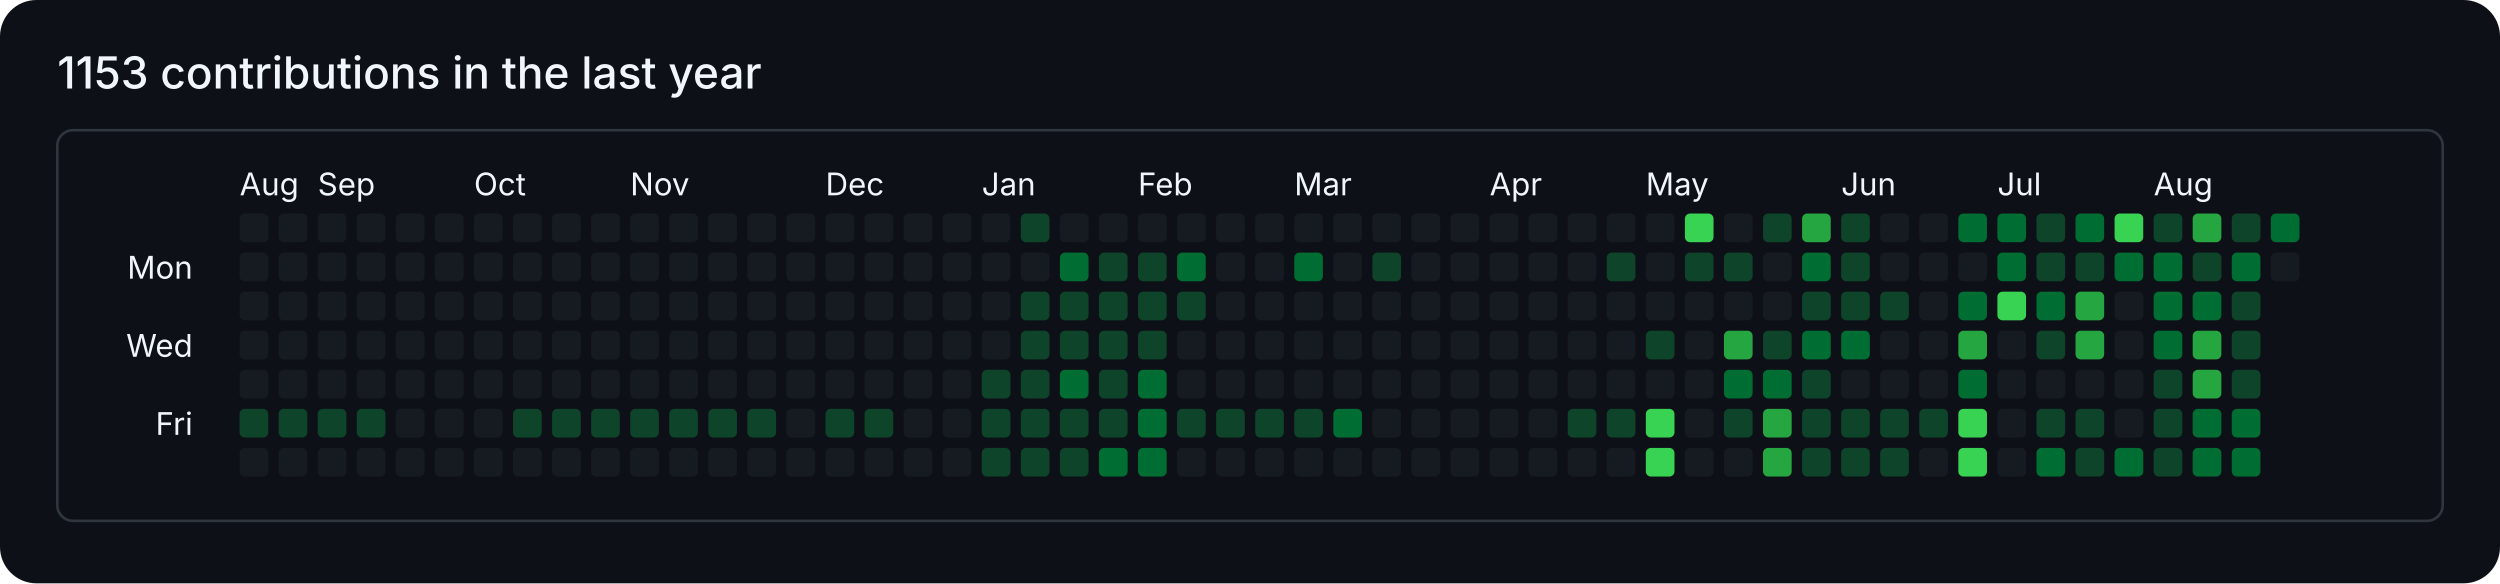
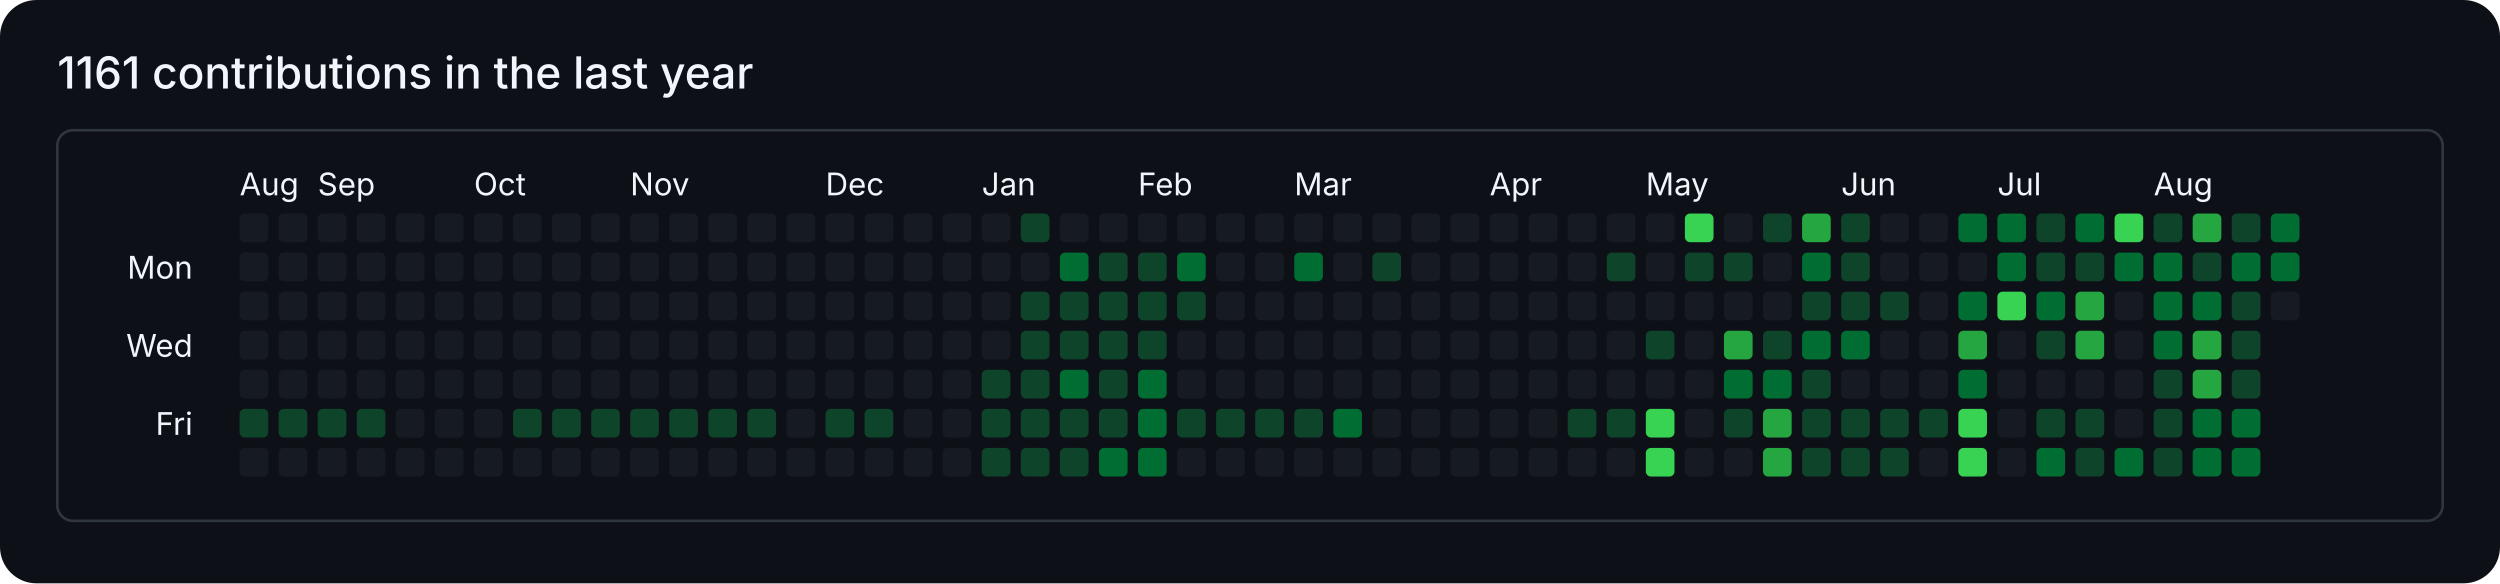
<svg xmlns="http://www.w3.org/2000/svg" width="1200" height="280" viewBox="0 0 960 224" fill="none" role="img" aria-label="AleksZyro GitHub contribution calendar">
  <style>
    .title { font: 500 17px -apple-system, BlinkMacSystemFont, 'Segoe UI', sans-serif; fill: #f0f6fc; }
    .month-label, .weekday-label, .legend, .hint { font: 400 12px -apple-system, BlinkMacSystemFont, 'Segoe UI', sans-serif; fill: #f0f6fc; }
    .hint, .legend-muted { fill: #8b949e; }
    .day-cell { shape-rendering: geometricPrecision; }
  </style>
  <rect width="960" height="224" rx="14" fill="#0d1117" />
-   <text x="22" y="34" class="title">1153 contributions in the last year</text>
+   <text x="22" y="34" class="title">1161 contributions in the last year</text>
  <rect x="22" y="50" width="916" height="150" rx="6" fill="none" stroke="#30363d" />
  <text x="92" y="75" class="month-label">Aug</text>
  <text x="122" y="75" class="month-label">Sep</text>
  <text x="182" y="75" class="month-label">Oct</text>
  <text x="242" y="75" class="month-label">Nov</text>
  <text x="317" y="75" class="month-label">Dec</text>
  <text x="377" y="75" class="month-label">Jan</text>
  <text x="437" y="75" class="month-label">Feb</text>
  <text x="497" y="75" class="month-label">Mar</text>
  <text x="572" y="75" class="month-label">Apr</text>
  <text x="632" y="75" class="month-label">May</text>
  <text x="707" y="75" class="month-label">Jun</text>
  <text x="767" y="75" class="month-label">Jul</text>
  <text x="827" y="75" class="month-label">Aug</text>
  <text x="74" y="107" class="weekday-label" text-anchor="end">Mon</text>
  <text x="74" y="137" class="weekday-label" text-anchor="end">Wed</text>
  <text x="74" y="167" class="weekday-label" text-anchor="end">Fri</text>
  <rect class="day-cell" x="92" y="82" width="11" height="11" rx="2" fill="#161b22" />
  <rect class="day-cell" x="92" y="97" width="11" height="11" rx="2" fill="#161b22" />
  <rect class="day-cell" x="92" y="112" width="11" height="11" rx="2" fill="#161b22" />
  <rect class="day-cell" x="92" y="127" width="11" height="11" rx="2" fill="#161b22" />
  <rect class="day-cell" x="92" y="142" width="11" height="11" rx="2" fill="#161b22" />
  <rect class="day-cell" x="92" y="157" width="11" height="11" rx="2" fill="#0e4429" />
  <rect class="day-cell" x="92" y="172" width="11" height="11" rx="2" fill="#161b22" />
  <rect class="day-cell" x="107" y="82" width="11" height="11" rx="2" fill="#161b22" />
  <rect class="day-cell" x="107" y="97" width="11" height="11" rx="2" fill="#161b22" />
  <rect class="day-cell" x="107" y="112" width="11" height="11" rx="2" fill="#161b22" />
  <rect class="day-cell" x="107" y="127" width="11" height="11" rx="2" fill="#161b22" />
  <rect class="day-cell" x="107" y="142" width="11" height="11" rx="2" fill="#161b22" />
  <rect class="day-cell" x="107" y="157" width="11" height="11" rx="2" fill="#0e4429" />
  <rect class="day-cell" x="107" y="172" width="11" height="11" rx="2" fill="#161b22" />
  <rect class="day-cell" x="122" y="82" width="11" height="11" rx="2" fill="#161b22" />
  <rect class="day-cell" x="122" y="97" width="11" height="11" rx="2" fill="#161b22" />
  <rect class="day-cell" x="122" y="112" width="11" height="11" rx="2" fill="#161b22" />
  <rect class="day-cell" x="122" y="127" width="11" height="11" rx="2" fill="#161b22" />
  <rect class="day-cell" x="122" y="142" width="11" height="11" rx="2" fill="#161b22" />
  <rect class="day-cell" x="122" y="157" width="11" height="11" rx="2" fill="#0e4429" />
  <rect class="day-cell" x="122" y="172" width="11" height="11" rx="2" fill="#161b22" />
  <rect class="day-cell" x="137" y="82" width="11" height="11" rx="2" fill="#161b22" />
  <rect class="day-cell" x="137" y="97" width="11" height="11" rx="2" fill="#161b22" />
  <rect class="day-cell" x="137" y="112" width="11" height="11" rx="2" fill="#161b22" />
  <rect class="day-cell" x="137" y="127" width="11" height="11" rx="2" fill="#161b22" />
  <rect class="day-cell" x="137" y="142" width="11" height="11" rx="2" fill="#161b22" />
  <rect class="day-cell" x="137" y="157" width="11" height="11" rx="2" fill="#0e4429" />
  <rect class="day-cell" x="137" y="172" width="11" height="11" rx="2" fill="#161b22" />
  <rect class="day-cell" x="152" y="82" width="11" height="11" rx="2" fill="#161b22" />
  <rect class="day-cell" x="152" y="97" width="11" height="11" rx="2" fill="#161b22" />
  <rect class="day-cell" x="152" y="112" width="11" height="11" rx="2" fill="#161b22" />
  <rect class="day-cell" x="152" y="127" width="11" height="11" rx="2" fill="#161b22" />
  <rect class="day-cell" x="152" y="142" width="11" height="11" rx="2" fill="#161b22" />
  <rect class="day-cell" x="152" y="157" width="11" height="11" rx="2" fill="#161b22" />
  <rect class="day-cell" x="152" y="172" width="11" height="11" rx="2" fill="#161b22" />
  <rect class="day-cell" x="167" y="82" width="11" height="11" rx="2" fill="#161b22" />
  <rect class="day-cell" x="167" y="97" width="11" height="11" rx="2" fill="#161b22" />
  <rect class="day-cell" x="167" y="112" width="11" height="11" rx="2" fill="#161b22" />
  <rect class="day-cell" x="167" y="127" width="11" height="11" rx="2" fill="#161b22" />
  <rect class="day-cell" x="167" y="142" width="11" height="11" rx="2" fill="#161b22" />
  <rect class="day-cell" x="167" y="157" width="11" height="11" rx="2" fill="#161b22" />
  <rect class="day-cell" x="167" y="172" width="11" height="11" rx="2" fill="#161b22" />
  <rect class="day-cell" x="182" y="82" width="11" height="11" rx="2" fill="#161b22" />
  <rect class="day-cell" x="182" y="97" width="11" height="11" rx="2" fill="#161b22" />
  <rect class="day-cell" x="182" y="112" width="11" height="11" rx="2" fill="#161b22" />
  <rect class="day-cell" x="182" y="127" width="11" height="11" rx="2" fill="#161b22" />
  <rect class="day-cell" x="182" y="142" width="11" height="11" rx="2" fill="#161b22" />
  <rect class="day-cell" x="182" y="157" width="11" height="11" rx="2" fill="#161b22" />
  <rect class="day-cell" x="182" y="172" width="11" height="11" rx="2" fill="#161b22" />
  <rect class="day-cell" x="197" y="82" width="11" height="11" rx="2" fill="#161b22" />
  <rect class="day-cell" x="197" y="97" width="11" height="11" rx="2" fill="#161b22" />
  <rect class="day-cell" x="197" y="112" width="11" height="11" rx="2" fill="#161b22" />
  <rect class="day-cell" x="197" y="127" width="11" height="11" rx="2" fill="#161b22" />
  <rect class="day-cell" x="197" y="142" width="11" height="11" rx="2" fill="#161b22" />
  <rect class="day-cell" x="197" y="157" width="11" height="11" rx="2" fill="#0e4429" />
  <rect class="day-cell" x="197" y="172" width="11" height="11" rx="2" fill="#161b22" />
  <rect class="day-cell" x="212" y="82" width="11" height="11" rx="2" fill="#161b22" />
  <rect class="day-cell" x="212" y="97" width="11" height="11" rx="2" fill="#161b22" />
  <rect class="day-cell" x="212" y="112" width="11" height="11" rx="2" fill="#161b22" />
  <rect class="day-cell" x="212" y="127" width="11" height="11" rx="2" fill="#161b22" />
  <rect class="day-cell" x="212" y="142" width="11" height="11" rx="2" fill="#161b22" />
  <rect class="day-cell" x="212" y="157" width="11" height="11" rx="2" fill="#0e4429" />
  <rect class="day-cell" x="212" y="172" width="11" height="11" rx="2" fill="#161b22" />
  <rect class="day-cell" x="227" y="82" width="11" height="11" rx="2" fill="#161b22" />
  <rect class="day-cell" x="227" y="97" width="11" height="11" rx="2" fill="#161b22" />
  <rect class="day-cell" x="227" y="112" width="11" height="11" rx="2" fill="#161b22" />
  <rect class="day-cell" x="227" y="127" width="11" height="11" rx="2" fill="#161b22" />
  <rect class="day-cell" x="227" y="142" width="11" height="11" rx="2" fill="#161b22" />
  <rect class="day-cell" x="227" y="157" width="11" height="11" rx="2" fill="#0e4429" />
  <rect class="day-cell" x="227" y="172" width="11" height="11" rx="2" fill="#161b22" />
  <rect class="day-cell" x="242" y="82" width="11" height="11" rx="2" fill="#161b22" />
  <rect class="day-cell" x="242" y="97" width="11" height="11" rx="2" fill="#161b22" />
  <rect class="day-cell" x="242" y="112" width="11" height="11" rx="2" fill="#161b22" />
  <rect class="day-cell" x="242" y="127" width="11" height="11" rx="2" fill="#161b22" />
  <rect class="day-cell" x="242" y="142" width="11" height="11" rx="2" fill="#161b22" />
  <rect class="day-cell" x="242" y="157" width="11" height="11" rx="2" fill="#0e4429" />
  <rect class="day-cell" x="242" y="172" width="11" height="11" rx="2" fill="#161b22" />
  <rect class="day-cell" x="257" y="82" width="11" height="11" rx="2" fill="#161b22" />
  <rect class="day-cell" x="257" y="97" width="11" height="11" rx="2" fill="#161b22" />
  <rect class="day-cell" x="257" y="112" width="11" height="11" rx="2" fill="#161b22" />
  <rect class="day-cell" x="257" y="127" width="11" height="11" rx="2" fill="#161b22" />
  <rect class="day-cell" x="257" y="142" width="11" height="11" rx="2" fill="#161b22" />
  <rect class="day-cell" x="257" y="157" width="11" height="11" rx="2" fill="#0e4429" />
  <rect class="day-cell" x="257" y="172" width="11" height="11" rx="2" fill="#161b22" />
  <rect class="day-cell" x="272" y="82" width="11" height="11" rx="2" fill="#161b22" />
  <rect class="day-cell" x="272" y="97" width="11" height="11" rx="2" fill="#161b22" />
  <rect class="day-cell" x="272" y="112" width="11" height="11" rx="2" fill="#161b22" />
  <rect class="day-cell" x="272" y="127" width="11" height="11" rx="2" fill="#161b22" />
  <rect class="day-cell" x="272" y="142" width="11" height="11" rx="2" fill="#161b22" />
  <rect class="day-cell" x="272" y="157" width="11" height="11" rx="2" fill="#0e4429" />
  <rect class="day-cell" x="272" y="172" width="11" height="11" rx="2" fill="#161b22" />
  <rect class="day-cell" x="287" y="82" width="11" height="11" rx="2" fill="#161b22" />
  <rect class="day-cell" x="287" y="97" width="11" height="11" rx="2" fill="#161b22" />
  <rect class="day-cell" x="287" y="112" width="11" height="11" rx="2" fill="#161b22" />
  <rect class="day-cell" x="287" y="127" width="11" height="11" rx="2" fill="#161b22" />
  <rect class="day-cell" x="287" y="142" width="11" height="11" rx="2" fill="#161b22" />
  <rect class="day-cell" x="287" y="157" width="11" height="11" rx="2" fill="#0e4429" />
  <rect class="day-cell" x="287" y="172" width="11" height="11" rx="2" fill="#161b22" />
  <rect class="day-cell" x="302" y="82" width="11" height="11" rx="2" fill="#161b22" />
  <rect class="day-cell" x="302" y="97" width="11" height="11" rx="2" fill="#161b22" />
  <rect class="day-cell" x="302" y="112" width="11" height="11" rx="2" fill="#161b22" />
  <rect class="day-cell" x="302" y="127" width="11" height="11" rx="2" fill="#161b22" />
  <rect class="day-cell" x="302" y="142" width="11" height="11" rx="2" fill="#161b22" />
  <rect class="day-cell" x="302" y="157" width="11" height="11" rx="2" fill="#161b22" />
  <rect class="day-cell" x="302" y="172" width="11" height="11" rx="2" fill="#161b22" />
  <rect class="day-cell" x="317" y="82" width="11" height="11" rx="2" fill="#161b22" />
  <rect class="day-cell" x="317" y="97" width="11" height="11" rx="2" fill="#161b22" />
  <rect class="day-cell" x="317" y="112" width="11" height="11" rx="2" fill="#161b22" />
  <rect class="day-cell" x="317" y="127" width="11" height="11" rx="2" fill="#161b22" />
  <rect class="day-cell" x="317" y="142" width="11" height="11" rx="2" fill="#161b22" />
  <rect class="day-cell" x="317" y="157" width="11" height="11" rx="2" fill="#0e4429" />
  <rect class="day-cell" x="317" y="172" width="11" height="11" rx="2" fill="#161b22" />
  <rect class="day-cell" x="332" y="82" width="11" height="11" rx="2" fill="#161b22" />
  <rect class="day-cell" x="332" y="97" width="11" height="11" rx="2" fill="#161b22" />
  <rect class="day-cell" x="332" y="112" width="11" height="11" rx="2" fill="#161b22" />
  <rect class="day-cell" x="332" y="127" width="11" height="11" rx="2" fill="#161b22" />
  <rect class="day-cell" x="332" y="142" width="11" height="11" rx="2" fill="#161b22" />
  <rect class="day-cell" x="332" y="157" width="11" height="11" rx="2" fill="#0e4429" />
  <rect class="day-cell" x="332" y="172" width="11" height="11" rx="2" fill="#161b22" />
  <rect class="day-cell" x="347" y="82" width="11" height="11" rx="2" fill="#161b22" />
  <rect class="day-cell" x="347" y="97" width="11" height="11" rx="2" fill="#161b22" />
  <rect class="day-cell" x="347" y="112" width="11" height="11" rx="2" fill="#161b22" />
  <rect class="day-cell" x="347" y="127" width="11" height="11" rx="2" fill="#161b22" />
  <rect class="day-cell" x="347" y="142" width="11" height="11" rx="2" fill="#161b22" />
  <rect class="day-cell" x="347" y="157" width="11" height="11" rx="2" fill="#161b22" />
  <rect class="day-cell" x="347" y="172" width="11" height="11" rx="2" fill="#161b22" />
  <rect class="day-cell" x="362" y="82" width="11" height="11" rx="2" fill="#161b22" />
  <rect class="day-cell" x="362" y="97" width="11" height="11" rx="2" fill="#161b22" />
  <rect class="day-cell" x="362" y="112" width="11" height="11" rx="2" fill="#161b22" />
  <rect class="day-cell" x="362" y="127" width="11" height="11" rx="2" fill="#161b22" />
  <rect class="day-cell" x="362" y="142" width="11" height="11" rx="2" fill="#161b22" />
  <rect class="day-cell" x="362" y="157" width="11" height="11" rx="2" fill="#161b22" />
  <rect class="day-cell" x="362" y="172" width="11" height="11" rx="2" fill="#161b22" />
  <rect class="day-cell" x="377" y="82" width="11" height="11" rx="2" fill="#161b22" />
  <rect class="day-cell" x="377" y="97" width="11" height="11" rx="2" fill="#161b22" />
  <rect class="day-cell" x="377" y="112" width="11" height="11" rx="2" fill="#161b22" />
  <rect class="day-cell" x="377" y="127" width="11" height="11" rx="2" fill="#161b22" />
  <rect class="day-cell" x="377" y="142" width="11" height="11" rx="2" fill="#0e4429" />
  <rect class="day-cell" x="377" y="157" width="11" height="11" rx="2" fill="#0e4429" />
  <rect class="day-cell" x="377" y="172" width="11" height="11" rx="2" fill="#0e4429" />
  <rect class="day-cell" x="392" y="82" width="11" height="11" rx="2" fill="#0e4429" />
  <rect class="day-cell" x="392" y="97" width="11" height="11" rx="2" fill="#161b22" />
  <rect class="day-cell" x="392" y="112" width="11" height="11" rx="2" fill="#0e4429" />
  <rect class="day-cell" x="392" y="127" width="11" height="11" rx="2" fill="#0e4429" />
  <rect class="day-cell" x="392" y="142" width="11" height="11" rx="2" fill="#0e4429" />
  <rect class="day-cell" x="392" y="157" width="11" height="11" rx="2" fill="#0e4429" />
  <rect class="day-cell" x="392" y="172" width="11" height="11" rx="2" fill="#0e4429" />
  <rect class="day-cell" x="407" y="82" width="11" height="11" rx="2" fill="#161b22" />
  <rect class="day-cell" x="407" y="97" width="11" height="11" rx="2" fill="#006d32" />
  <rect class="day-cell" x="407" y="112" width="11" height="11" rx="2" fill="#0e4429" />
  <rect class="day-cell" x="407" y="127" width="11" height="11" rx="2" fill="#0e4429" />
  <rect class="day-cell" x="407" y="142" width="11" height="11" rx="2" fill="#006d32" />
  <rect class="day-cell" x="407" y="157" width="11" height="11" rx="2" fill="#0e4429" />
  <rect class="day-cell" x="407" y="172" width="11" height="11" rx="2" fill="#0e4429" />
  <rect class="day-cell" x="422" y="82" width="11" height="11" rx="2" fill="#161b22" />
  <rect class="day-cell" x="422" y="97" width="11" height="11" rx="2" fill="#0e4429" />
  <rect class="day-cell" x="422" y="112" width="11" height="11" rx="2" fill="#0e4429" />
  <rect class="day-cell" x="422" y="127" width="11" height="11" rx="2" fill="#0e4429" />
  <rect class="day-cell" x="422" y="142" width="11" height="11" rx="2" fill="#0e4429" />
  <rect class="day-cell" x="422" y="157" width="11" height="11" rx="2" fill="#0e4429" />
  <rect class="day-cell" x="422" y="172" width="11" height="11" rx="2" fill="#006d32" />
  <rect class="day-cell" x="437" y="82" width="11" height="11" rx="2" fill="#161b22" />
  <rect class="day-cell" x="437" y="97" width="11" height="11" rx="2" fill="#0e4429" />
  <rect class="day-cell" x="437" y="112" width="11" height="11" rx="2" fill="#0e4429" />
  <rect class="day-cell" x="437" y="127" width="11" height="11" rx="2" fill="#0e4429" />
  <rect class="day-cell" x="437" y="142" width="11" height="11" rx="2" fill="#006d32" />
  <rect class="day-cell" x="437" y="157" width="11" height="11" rx="2" fill="#006d32" />
  <rect class="day-cell" x="437" y="172" width="11" height="11" rx="2" fill="#006d32" />
  <rect class="day-cell" x="452" y="82" width="11" height="11" rx="2" fill="#161b22" />
  <rect class="day-cell" x="452" y="97" width="11" height="11" rx="2" fill="#006d32" />
  <rect class="day-cell" x="452" y="112" width="11" height="11" rx="2" fill="#0e4429" />
  <rect class="day-cell" x="452" y="127" width="11" height="11" rx="2" fill="#161b22" />
  <rect class="day-cell" x="452" y="142" width="11" height="11" rx="2" fill="#161b22" />
  <rect class="day-cell" x="452" y="157" width="11" height="11" rx="2" fill="#0e4429" />
  <rect class="day-cell" x="452" y="172" width="11" height="11" rx="2" fill="#161b22" />
  <rect class="day-cell" x="467" y="82" width="11" height="11" rx="2" fill="#161b22" />
  <rect class="day-cell" x="467" y="97" width="11" height="11" rx="2" fill="#161b22" />
  <rect class="day-cell" x="467" y="112" width="11" height="11" rx="2" fill="#161b22" />
  <rect class="day-cell" x="467" y="127" width="11" height="11" rx="2" fill="#161b22" />
  <rect class="day-cell" x="467" y="142" width="11" height="11" rx="2" fill="#161b22" />
  <rect class="day-cell" x="467" y="157" width="11" height="11" rx="2" fill="#0e4429" />
  <rect class="day-cell" x="467" y="172" width="11" height="11" rx="2" fill="#161b22" />
  <rect class="day-cell" x="482" y="82" width="11" height="11" rx="2" fill="#161b22" />
  <rect class="day-cell" x="482" y="97" width="11" height="11" rx="2" fill="#161b22" />
  <rect class="day-cell" x="482" y="112" width="11" height="11" rx="2" fill="#161b22" />
  <rect class="day-cell" x="482" y="127" width="11" height="11" rx="2" fill="#161b22" />
  <rect class="day-cell" x="482" y="142" width="11" height="11" rx="2" fill="#161b22" />
  <rect class="day-cell" x="482" y="157" width="11" height="11" rx="2" fill="#0e4429" />
  <rect class="day-cell" x="482" y="172" width="11" height="11" rx="2" fill="#161b22" />
  <rect class="day-cell" x="497" y="82" width="11" height="11" rx="2" fill="#161b22" />
  <rect class="day-cell" x="497" y="97" width="11" height="11" rx="2" fill="#006d32" />
  <rect class="day-cell" x="497" y="112" width="11" height="11" rx="2" fill="#161b22" />
  <rect class="day-cell" x="497" y="127" width="11" height="11" rx="2" fill="#161b22" />
  <rect class="day-cell" x="497" y="142" width="11" height="11" rx="2" fill="#161b22" />
  <rect class="day-cell" x="497" y="157" width="11" height="11" rx="2" fill="#0e4429" />
  <rect class="day-cell" x="497" y="172" width="11" height="11" rx="2" fill="#161b22" />
  <rect class="day-cell" x="512" y="82" width="11" height="11" rx="2" fill="#161b22" />
  <rect class="day-cell" x="512" y="97" width="11" height="11" rx="2" fill="#161b22" />
  <rect class="day-cell" x="512" y="112" width="11" height="11" rx="2" fill="#161b22" />
  <rect class="day-cell" x="512" y="127" width="11" height="11" rx="2" fill="#161b22" />
  <rect class="day-cell" x="512" y="142" width="11" height="11" rx="2" fill="#161b22" />
  <rect class="day-cell" x="512" y="157" width="11" height="11" rx="2" fill="#006d32" />
  <rect class="day-cell" x="512" y="172" width="11" height="11" rx="2" fill="#161b22" />
  <rect class="day-cell" x="527" y="82" width="11" height="11" rx="2" fill="#161b22" />
  <rect class="day-cell" x="527" y="97" width="11" height="11" rx="2" fill="#0e4429" />
  <rect class="day-cell" x="527" y="112" width="11" height="11" rx="2" fill="#161b22" />
  <rect class="day-cell" x="527" y="127" width="11" height="11" rx="2" fill="#161b22" />
  <rect class="day-cell" x="527" y="142" width="11" height="11" rx="2" fill="#161b22" />
  <rect class="day-cell" x="527" y="157" width="11" height="11" rx="2" fill="#161b22" />
  <rect class="day-cell" x="527" y="172" width="11" height="11" rx="2" fill="#161b22" />
  <rect class="day-cell" x="542" y="82" width="11" height="11" rx="2" fill="#161b22" />
  <rect class="day-cell" x="542" y="97" width="11" height="11" rx="2" fill="#161b22" />
  <rect class="day-cell" x="542" y="112" width="11" height="11" rx="2" fill="#161b22" />
  <rect class="day-cell" x="542" y="127" width="11" height="11" rx="2" fill="#161b22" />
  <rect class="day-cell" x="542" y="142" width="11" height="11" rx="2" fill="#161b22" />
  <rect class="day-cell" x="542" y="157" width="11" height="11" rx="2" fill="#161b22" />
  <rect class="day-cell" x="542" y="172" width="11" height="11" rx="2" fill="#161b22" />
  <rect class="day-cell" x="557" y="82" width="11" height="11" rx="2" fill="#161b22" />
  <rect class="day-cell" x="557" y="97" width="11" height="11" rx="2" fill="#161b22" />
  <rect class="day-cell" x="557" y="112" width="11" height="11" rx="2" fill="#161b22" />
  <rect class="day-cell" x="557" y="127" width="11" height="11" rx="2" fill="#161b22" />
  <rect class="day-cell" x="557" y="142" width="11" height="11" rx="2" fill="#161b22" />
  <rect class="day-cell" x="557" y="157" width="11" height="11" rx="2" fill="#161b22" />
  <rect class="day-cell" x="557" y="172" width="11" height="11" rx="2" fill="#161b22" />
  <rect class="day-cell" x="572" y="82" width="11" height="11" rx="2" fill="#161b22" />
  <rect class="day-cell" x="572" y="97" width="11" height="11" rx="2" fill="#161b22" />
  <rect class="day-cell" x="572" y="112" width="11" height="11" rx="2" fill="#161b22" />
  <rect class="day-cell" x="572" y="127" width="11" height="11" rx="2" fill="#161b22" />
  <rect class="day-cell" x="572" y="142" width="11" height="11" rx="2" fill="#161b22" />
  <rect class="day-cell" x="572" y="157" width="11" height="11" rx="2" fill="#161b22" />
  <rect class="day-cell" x="572" y="172" width="11" height="11" rx="2" fill="#161b22" />
  <rect class="day-cell" x="587" y="82" width="11" height="11" rx="2" fill="#161b22" />
  <rect class="day-cell" x="587" y="97" width="11" height="11" rx="2" fill="#161b22" />
  <rect class="day-cell" x="587" y="112" width="11" height="11" rx="2" fill="#161b22" />
  <rect class="day-cell" x="587" y="127" width="11" height="11" rx="2" fill="#161b22" />
  <rect class="day-cell" x="587" y="142" width="11" height="11" rx="2" fill="#161b22" />
  <rect class="day-cell" x="587" y="157" width="11" height="11" rx="2" fill="#161b22" />
  <rect class="day-cell" x="587" y="172" width="11" height="11" rx="2" fill="#161b22" />
  <rect class="day-cell" x="602" y="82" width="11" height="11" rx="2" fill="#161b22" />
  <rect class="day-cell" x="602" y="97" width="11" height="11" rx="2" fill="#161b22" />
  <rect class="day-cell" x="602" y="112" width="11" height="11" rx="2" fill="#161b22" />
  <rect class="day-cell" x="602" y="127" width="11" height="11" rx="2" fill="#161b22" />
  <rect class="day-cell" x="602" y="142" width="11" height="11" rx="2" fill="#161b22" />
  <rect class="day-cell" x="602" y="157" width="11" height="11" rx="2" fill="#0e4429" />
  <rect class="day-cell" x="602" y="172" width="11" height="11" rx="2" fill="#161b22" />
  <rect class="day-cell" x="617" y="82" width="11" height="11" rx="2" fill="#161b22" />
  <rect class="day-cell" x="617" y="97" width="11" height="11" rx="2" fill="#0e4429" />
  <rect class="day-cell" x="617" y="112" width="11" height="11" rx="2" fill="#161b22" />
  <rect class="day-cell" x="617" y="127" width="11" height="11" rx="2" fill="#161b22" />
  <rect class="day-cell" x="617" y="142" width="11" height="11" rx="2" fill="#161b22" />
  <rect class="day-cell" x="617" y="157" width="11" height="11" rx="2" fill="#0e4429" />
  <rect class="day-cell" x="617" y="172" width="11" height="11" rx="2" fill="#161b22" />
  <rect class="day-cell" x="632" y="82" width="11" height="11" rx="2" fill="#161b22" />
  <rect class="day-cell" x="632" y="97" width="11" height="11" rx="2" fill="#161b22" />
  <rect class="day-cell" x="632" y="112" width="11" height="11" rx="2" fill="#161b22" />
  <rect class="day-cell" x="632" y="127" width="11" height="11" rx="2" fill="#0e4429" />
  <rect class="day-cell" x="632" y="142" width="11" height="11" rx="2" fill="#161b22" />
  <rect class="day-cell" x="632" y="157" width="11" height="11" rx="2" fill="#39d353" />
  <rect class="day-cell" x="632" y="172" width="11" height="11" rx="2" fill="#39d353" />
  <rect class="day-cell" x="647" y="82" width="11" height="11" rx="2" fill="#39d353" />
  <rect class="day-cell" x="647" y="97" width="11" height="11" rx="2" fill="#0e4429" />
  <rect class="day-cell" x="647" y="112" width="11" height="11" rx="2" fill="#161b22" />
  <rect class="day-cell" x="647" y="127" width="11" height="11" rx="2" fill="#161b22" />
  <rect class="day-cell" x="647" y="142" width="11" height="11" rx="2" fill="#161b22" />
  <rect class="day-cell" x="647" y="157" width="11" height="11" rx="2" fill="#161b22" />
  <rect class="day-cell" x="647" y="172" width="11" height="11" rx="2" fill="#161b22" />
  <rect class="day-cell" x="662" y="82" width="11" height="11" rx="2" fill="#161b22" />
  <rect class="day-cell" x="662" y="97" width="11" height="11" rx="2" fill="#0e4429" />
  <rect class="day-cell" x="662" y="112" width="11" height="11" rx="2" fill="#161b22" />
  <rect class="day-cell" x="662" y="127" width="11" height="11" rx="2" fill="#26a641" />
  <rect class="day-cell" x="662" y="142" width="11" height="11" rx="2" fill="#006d32" />
  <rect class="day-cell" x="662" y="157" width="11" height="11" rx="2" fill="#0e4429" />
  <rect class="day-cell" x="662" y="172" width="11" height="11" rx="2" fill="#161b22" />
  <rect class="day-cell" x="677" y="82" width="11" height="11" rx="2" fill="#0e4429" />
  <rect class="day-cell" x="677" y="97" width="11" height="11" rx="2" fill="#161b22" />
  <rect class="day-cell" x="677" y="112" width="11" height="11" rx="2" fill="#161b22" />
  <rect class="day-cell" x="677" y="127" width="11" height="11" rx="2" fill="#0e4429" />
  <rect class="day-cell" x="677" y="142" width="11" height="11" rx="2" fill="#006d32" />
  <rect class="day-cell" x="677" y="157" width="11" height="11" rx="2" fill="#26a641" />
  <rect class="day-cell" x="677" y="172" width="11" height="11" rx="2" fill="#26a641" />
  <rect class="day-cell" x="692" y="82" width="11" height="11" rx="2" fill="#26a641" />
  <rect class="day-cell" x="692" y="97" width="11" height="11" rx="2" fill="#006d32" />
  <rect class="day-cell" x="692" y="112" width="11" height="11" rx="2" fill="#0e4429" />
  <rect class="day-cell" x="692" y="127" width="11" height="11" rx="2" fill="#006d32" />
  <rect class="day-cell" x="692" y="142" width="11" height="11" rx="2" fill="#0e4429" />
  <rect class="day-cell" x="692" y="157" width="11" height="11" rx="2" fill="#0e4429" />
  <rect class="day-cell" x="692" y="172" width="11" height="11" rx="2" fill="#0e4429" />
  <rect class="day-cell" x="707" y="82" width="11" height="11" rx="2" fill="#0e4429" />
  <rect class="day-cell" x="707" y="97" width="11" height="11" rx="2" fill="#0e4429" />
  <rect class="day-cell" x="707" y="112" width="11" height="11" rx="2" fill="#0e4429" />
  <rect class="day-cell" x="707" y="127" width="11" height="11" rx="2" fill="#006d32" />
  <rect class="day-cell" x="707" y="142" width="11" height="11" rx="2" fill="#161b22" />
  <rect class="day-cell" x="707" y="157" width="11" height="11" rx="2" fill="#0e4429" />
  <rect class="day-cell" x="707" y="172" width="11" height="11" rx="2" fill="#0e4429" />
  <rect class="day-cell" x="722" y="82" width="11" height="11" rx="2" fill="#161b22" />
  <rect class="day-cell" x="722" y="97" width="11" height="11" rx="2" fill="#161b22" />
  <rect class="day-cell" x="722" y="112" width="11" height="11" rx="2" fill="#0e4429" />
  <rect class="day-cell" x="722" y="127" width="11" height="11" rx="2" fill="#161b22" />
  <rect class="day-cell" x="722" y="142" width="11" height="11" rx="2" fill="#161b22" />
  <rect class="day-cell" x="722" y="157" width="11" height="11" rx="2" fill="#0e4429" />
  <rect class="day-cell" x="722" y="172" width="11" height="11" rx="2" fill="#0e4429" />
  <rect class="day-cell" x="737" y="82" width="11" height="11" rx="2" fill="#161b22" />
  <rect class="day-cell" x="737" y="97" width="11" height="11" rx="2" fill="#161b22" />
  <rect class="day-cell" x="737" y="112" width="11" height="11" rx="2" fill="#161b22" />
  <rect class="day-cell" x="737" y="127" width="11" height="11" rx="2" fill="#161b22" />
  <rect class="day-cell" x="737" y="142" width="11" height="11" rx="2" fill="#161b22" />
  <rect class="day-cell" x="737" y="157" width="11" height="11" rx="2" fill="#0e4429" />
  <rect class="day-cell" x="737" y="172" width="11" height="11" rx="2" fill="#161b22" />
  <rect class="day-cell" x="752" y="82" width="11" height="11" rx="2" fill="#006d32" />
  <rect class="day-cell" x="752" y="97" width="11" height="11" rx="2" fill="#161b22" />
  <rect class="day-cell" x="752" y="112" width="11" height="11" rx="2" fill="#006d32" />
  <rect class="day-cell" x="752" y="127" width="11" height="11" rx="2" fill="#26a641" />
  <rect class="day-cell" x="752" y="142" width="11" height="11" rx="2" fill="#006d32" />
  <rect class="day-cell" x="752" y="157" width="11" height="11" rx="2" fill="#39d353" />
  <rect class="day-cell" x="752" y="172" width="11" height="11" rx="2" fill="#39d353" />
  <rect class="day-cell" x="767" y="82" width="11" height="11" rx="2" fill="#006d32" />
  <rect class="day-cell" x="767" y="97" width="11" height="11" rx="2" fill="#006d32" />
  <rect class="day-cell" x="767" y="112" width="11" height="11" rx="2" fill="#39d353" />
  <rect class="day-cell" x="767" y="127" width="11" height="11" rx="2" fill="#161b22" />
  <rect class="day-cell" x="767" y="142" width="11" height="11" rx="2" fill="#161b22" />
  <rect class="day-cell" x="767" y="157" width="11" height="11" rx="2" fill="#161b22" />
  <rect class="day-cell" x="767" y="172" width="11" height="11" rx="2" fill="#161b22" />
  <rect class="day-cell" x="782" y="82" width="11" height="11" rx="2" fill="#0e4429" />
  <rect class="day-cell" x="782" y="97" width="11" height="11" rx="2" fill="#0e4429" />
  <rect class="day-cell" x="782" y="112" width="11" height="11" rx="2" fill="#006d32" />
  <rect class="day-cell" x="782" y="127" width="11" height="11" rx="2" fill="#0e4429" />
  <rect class="day-cell" x="782" y="142" width="11" height="11" rx="2" fill="#161b22" />
  <rect class="day-cell" x="782" y="157" width="11" height="11" rx="2" fill="#0e4429" />
  <rect class="day-cell" x="782" y="172" width="11" height="11" rx="2" fill="#006d32" />
  <rect class="day-cell" x="797" y="82" width="11" height="11" rx="2" fill="#006d32" />
  <rect class="day-cell" x="797" y="97" width="11" height="11" rx="2" fill="#0e4429" />
  <rect class="day-cell" x="797" y="112" width="11" height="11" rx="2" fill="#26a641" />
  <rect class="day-cell" x="797" y="127" width="11" height="11" rx="2" fill="#26a641" />
  <rect class="day-cell" x="797" y="142" width="11" height="11" rx="2" fill="#161b22" />
  <rect class="day-cell" x="797" y="157" width="11" height="11" rx="2" fill="#0e4429" />
  <rect class="day-cell" x="797" y="172" width="11" height="11" rx="2" fill="#0e4429" />
  <rect class="day-cell" x="812" y="82" width="11" height="11" rx="2" fill="#39d353" />
  <rect class="day-cell" x="812" y="97" width="11" height="11" rx="2" fill="#006d32" />
  <rect class="day-cell" x="812" y="112" width="11" height="11" rx="2" fill="#161b22" />
  <rect class="day-cell" x="812" y="127" width="11" height="11" rx="2" fill="#161b22" />
  <rect class="day-cell" x="812" y="142" width="11" height="11" rx="2" fill="#161b22" />
  <rect class="day-cell" x="812" y="157" width="11" height="11" rx="2" fill="#161b22" />
  <rect class="day-cell" x="812" y="172" width="11" height="11" rx="2" fill="#006d32" />
  <rect class="day-cell" x="827" y="82" width="11" height="11" rx="2" fill="#0e4429" />
  <rect class="day-cell" x="827" y="97" width="11" height="11" rx="2" fill="#006d32" />
  <rect class="day-cell" x="827" y="112" width="11" height="11" rx="2" fill="#006d32" />
  <rect class="day-cell" x="827" y="127" width="11" height="11" rx="2" fill="#006d32" />
  <rect class="day-cell" x="827" y="142" width="11" height="11" rx="2" fill="#0e4429" />
  <rect class="day-cell" x="827" y="157" width="11" height="11" rx="2" fill="#0e4429" />
  <rect class="day-cell" x="827" y="172" width="11" height="11" rx="2" fill="#0e4429" />
  <rect class="day-cell" x="842" y="82" width="11" height="11" rx="2" fill="#26a641" />
  <rect class="day-cell" x="842" y="97" width="11" height="11" rx="2" fill="#0e4429" />
  <rect class="day-cell" x="842" y="112" width="11" height="11" rx="2" fill="#006d32" />
  <rect class="day-cell" x="842" y="127" width="11" height="11" rx="2" fill="#26a641" />
  <rect class="day-cell" x="842" y="142" width="11" height="11" rx="2" fill="#26a641" />
  <rect class="day-cell" x="842" y="157" width="11" height="11" rx="2" fill="#006d32" />
  <rect class="day-cell" x="842" y="172" width="11" height="11" rx="2" fill="#006d32" />
  <rect class="day-cell" x="857" y="82" width="11" height="11" rx="2" fill="#0e4429" />
  <rect class="day-cell" x="857" y="97" width="11" height="11" rx="2" fill="#006d32" />
  <rect class="day-cell" x="857" y="112" width="11" height="11" rx="2" fill="#0e4429" />
  <rect class="day-cell" x="857" y="127" width="11" height="11" rx="2" fill="#0e4429" />
  <rect class="day-cell" x="857" y="142" width="11" height="11" rx="2" fill="#0e4429" />
  <rect class="day-cell" x="857" y="157" width="11" height="11" rx="2" fill="#006d32" />
  <rect class="day-cell" x="857" y="172" width="11" height="11" rx="2" fill="#006d32" />
  <rect class="day-cell" x="872" y="82" width="11" height="11" rx="2" fill="#006d32" />
-   <rect class="day-cell" x="872" y="97" width="11" height="11" rx="2" fill="#161b22" />
+   <rect class="day-cell" x="872" y="97" width="11" height="11" rx="2" fill="#006d32" />
+   <rect class="day-cell" x="872" y="112" width="11" height="11" rx="2" fill="#161b22" />
</svg>
